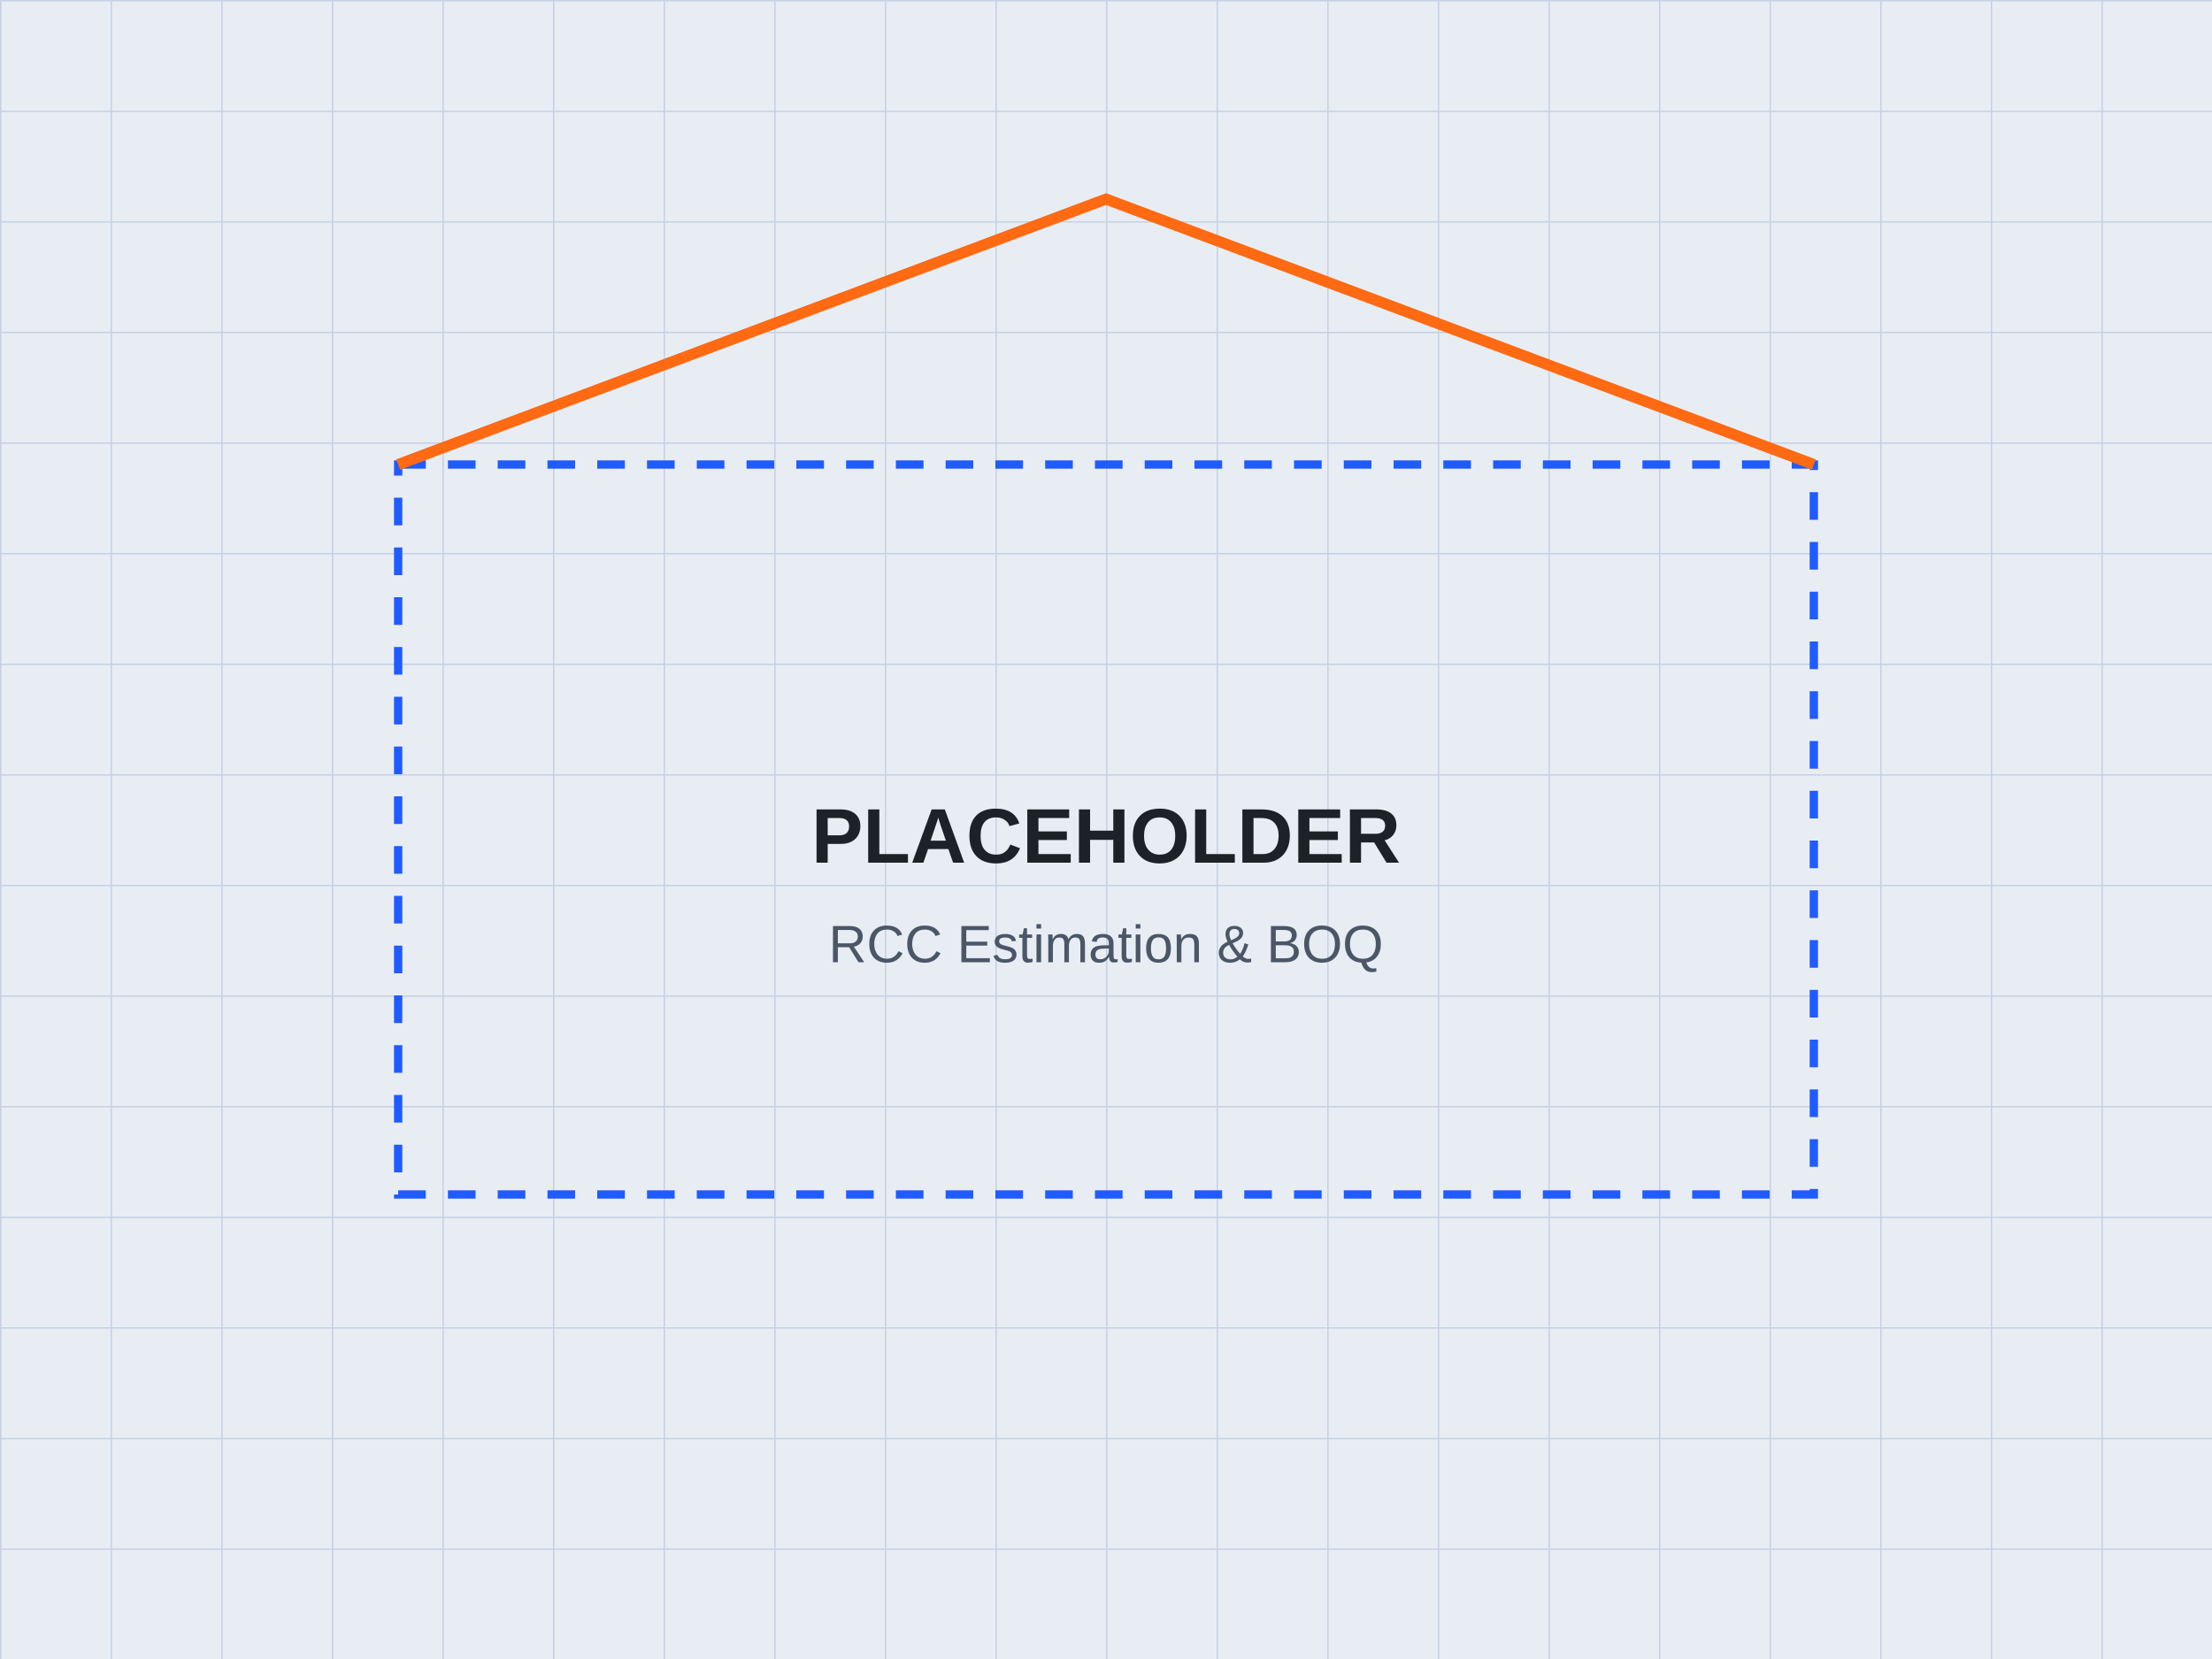
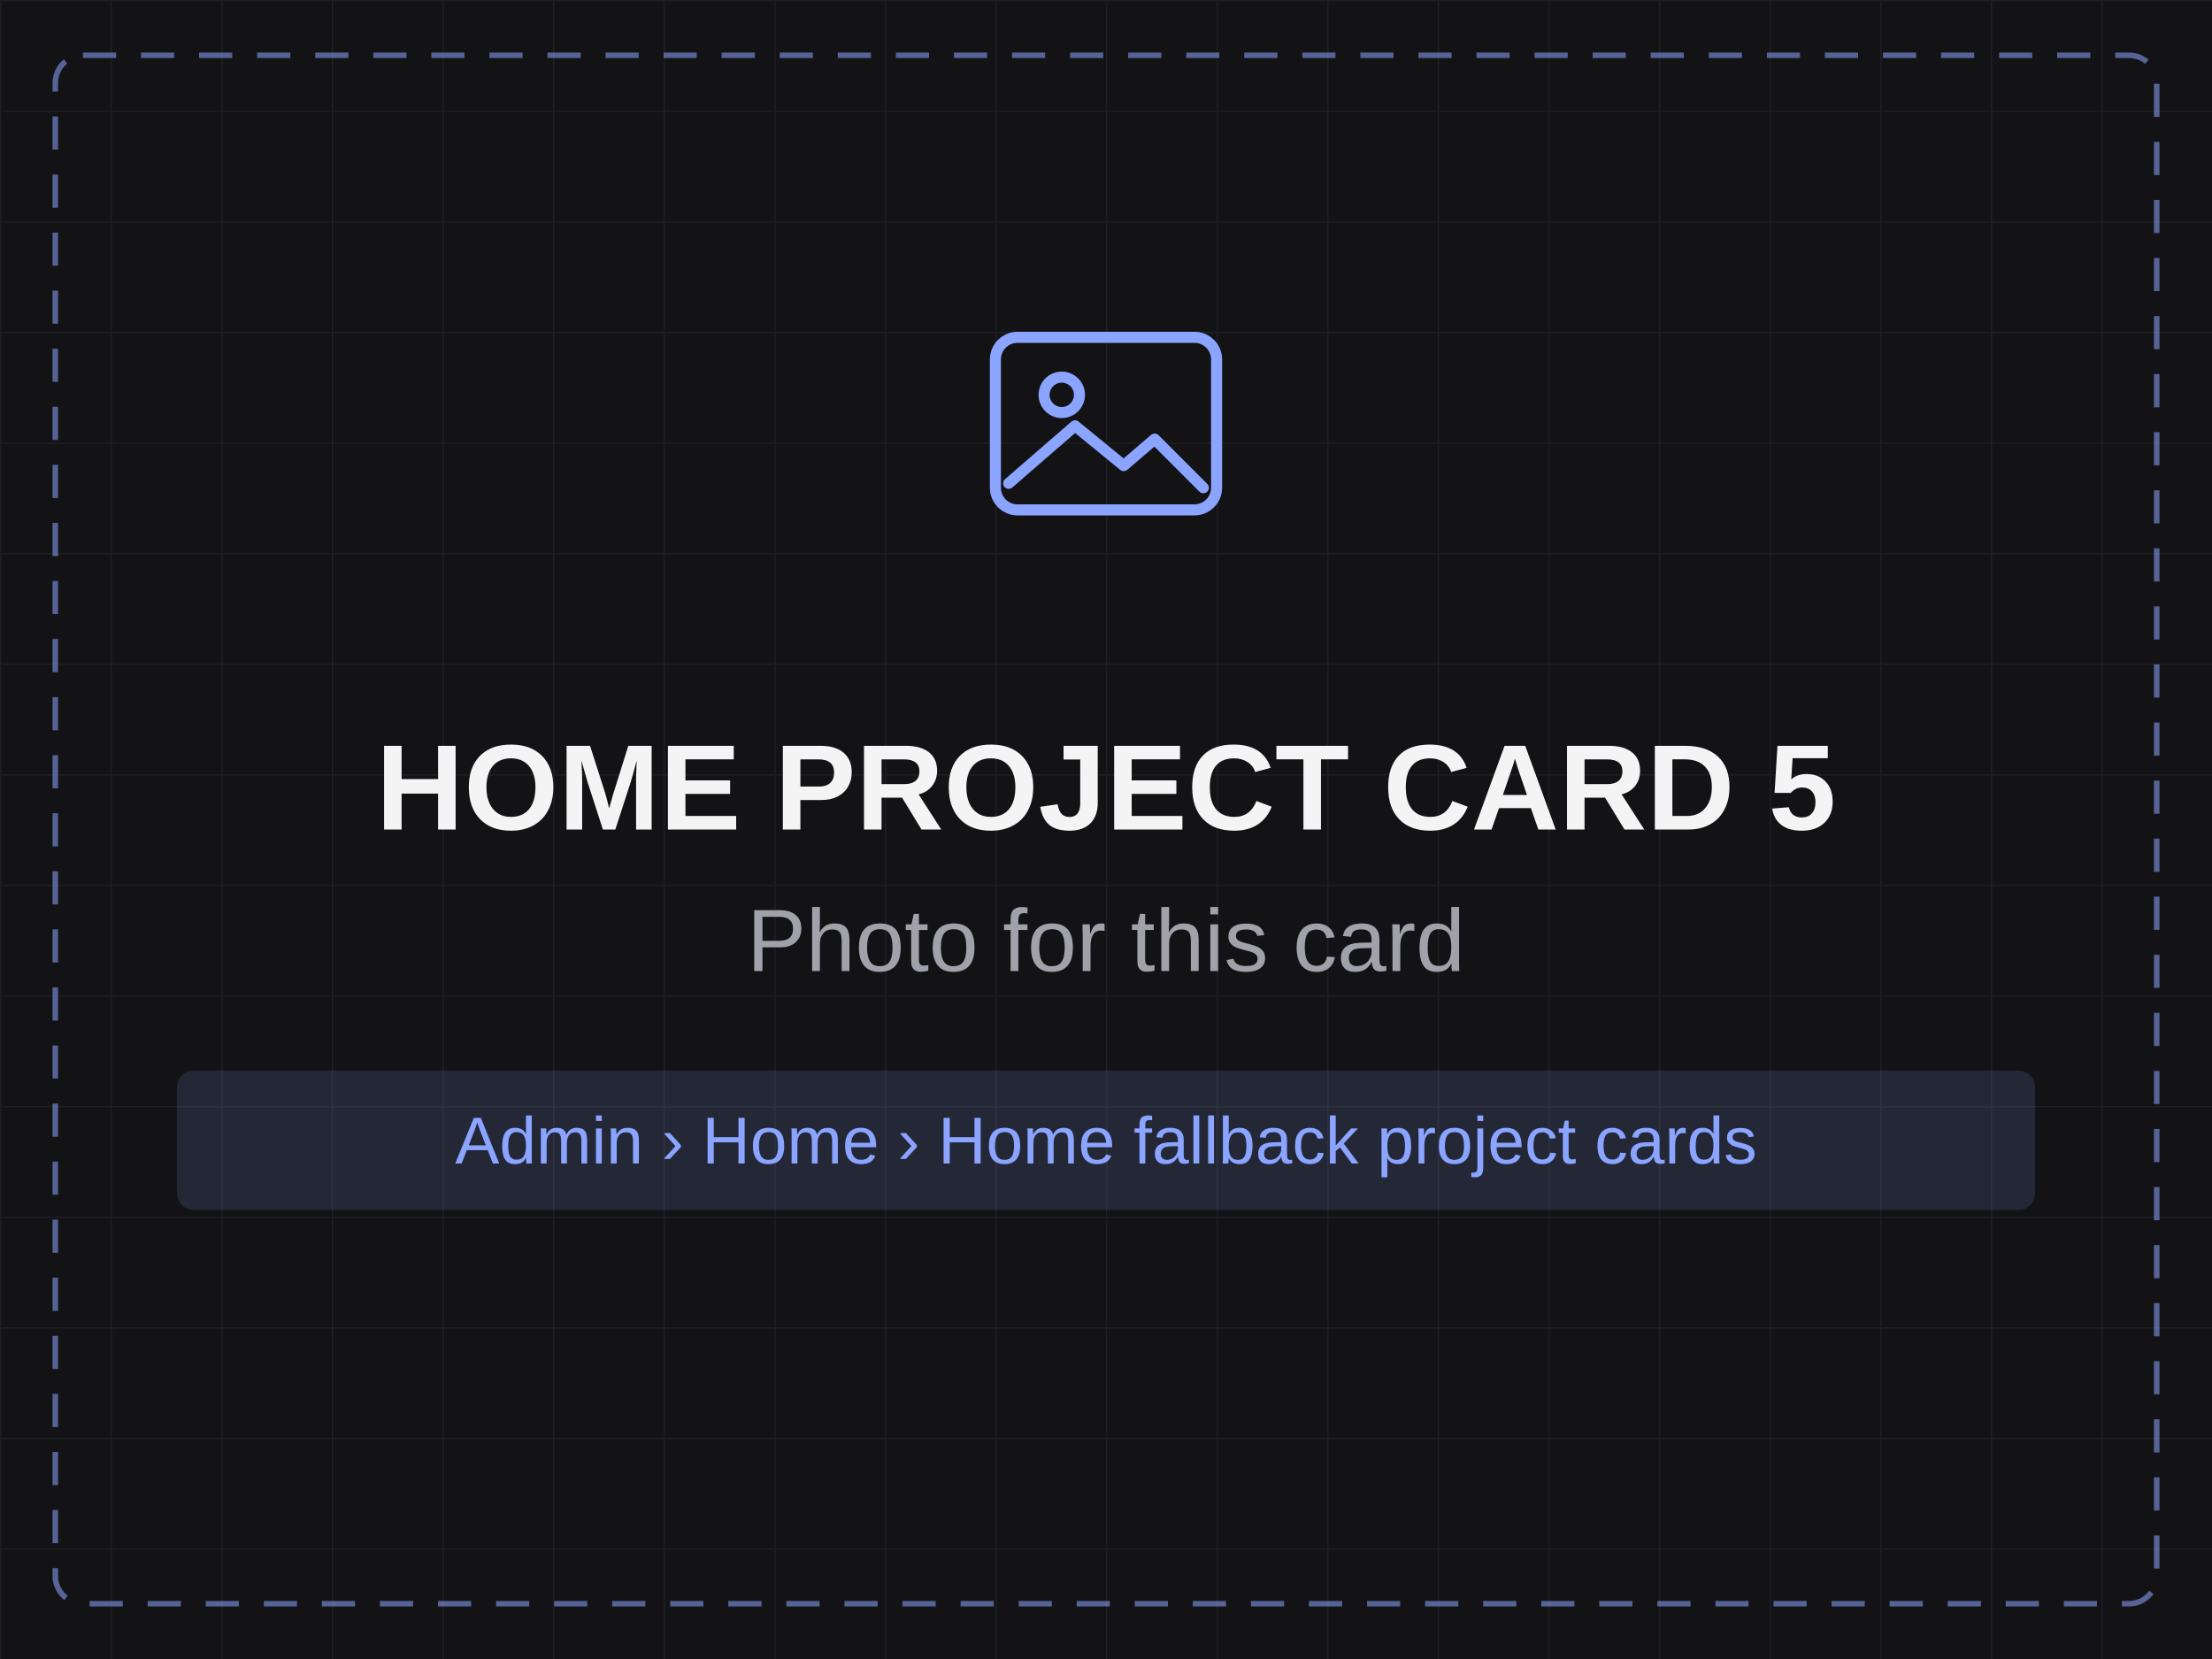
<svg xmlns="http://www.w3.org/2000/svg" viewBox="0 0 800 600" width="800" height="600">
  <defs>
    <pattern id="g" width="40" height="40" patternUnits="userSpaceOnUse">
-       <path d="M40 0H0V40" fill="none" stroke="#C5D1E4" stroke-width="1" />
+       <path d="M40 0H0V40" fill="none" stroke="#1E1E23" stroke-width="1" />
    </pattern>
  </defs>
-   <rect width="800" height="600" fill="#E8EDF4" />
+   <rect width="800" height="600" fill="#131316" />
  <rect width="800" height="600" fill="url(#g)" />
-   <rect x="144.0" y="168" width="512.0" height="264.0" fill="none" stroke="#1F5BFF" stroke-width="3" stroke-dasharray="10 8" />
-   <path d="M144.0 168L400.0 72.0L656.0 168" fill="none" stroke="#FF6A13" stroke-width="4" />
-   <text x="50%" y="312.0" text-anchor="middle" font-family="Arial,sans-serif" font-size="28" font-weight="700" fill="#1D2227">PLACEHOLDER</text>
-   <text x="50%" y="348.0" text-anchor="middle" font-family="Arial,sans-serif" font-size="19" fill="#4B5666">RCC Estimation &amp; BOQ</text>
+   <rect x="20" y="20" width="760" height="560" rx="10" fill="none" stroke="#8AA4FF" stroke-opacity=".55" stroke-width="2" stroke-dasharray="12 9" />
+   <g transform="translate(360 122)" fill="none" stroke="#8AA4FF" stroke-width="4" stroke-linecap="round" stroke-linejoin="round">
+     <rect width="80" height="62.4" rx="8" />
+     <circle cx="24" cy="20.8" r="6.4" />
+     <path d="M4.8 52.8L28.8 32L46.4 46.4L57.6 36.8L75.2 54.4" />
+   </g>
+   <text x="50%" y="300" text-anchor="middle" font-family="Arial,Helvetica,sans-serif" font-size="44" font-weight="700" fill="#F4F4F5">HOME PROJECT CARD 5</text>
+   <text x="50%" y="351.2" text-anchor="middle" font-family="Arial,Helvetica,sans-serif" font-size="32" fill="#A1A1AA">Photo for this card</text>
+   <rect x="64" y="387.2" width="672" height="50.4" rx="6" fill="#8AA4FF" fill-opacity=".14" />
+   <text x="50%" y="420.8" text-anchor="middle" font-family="Arial,Helvetica,sans-serif" font-size="24" fill="#8AA4FF">Admin › Home › Home fallback project cards</text>
</svg>
